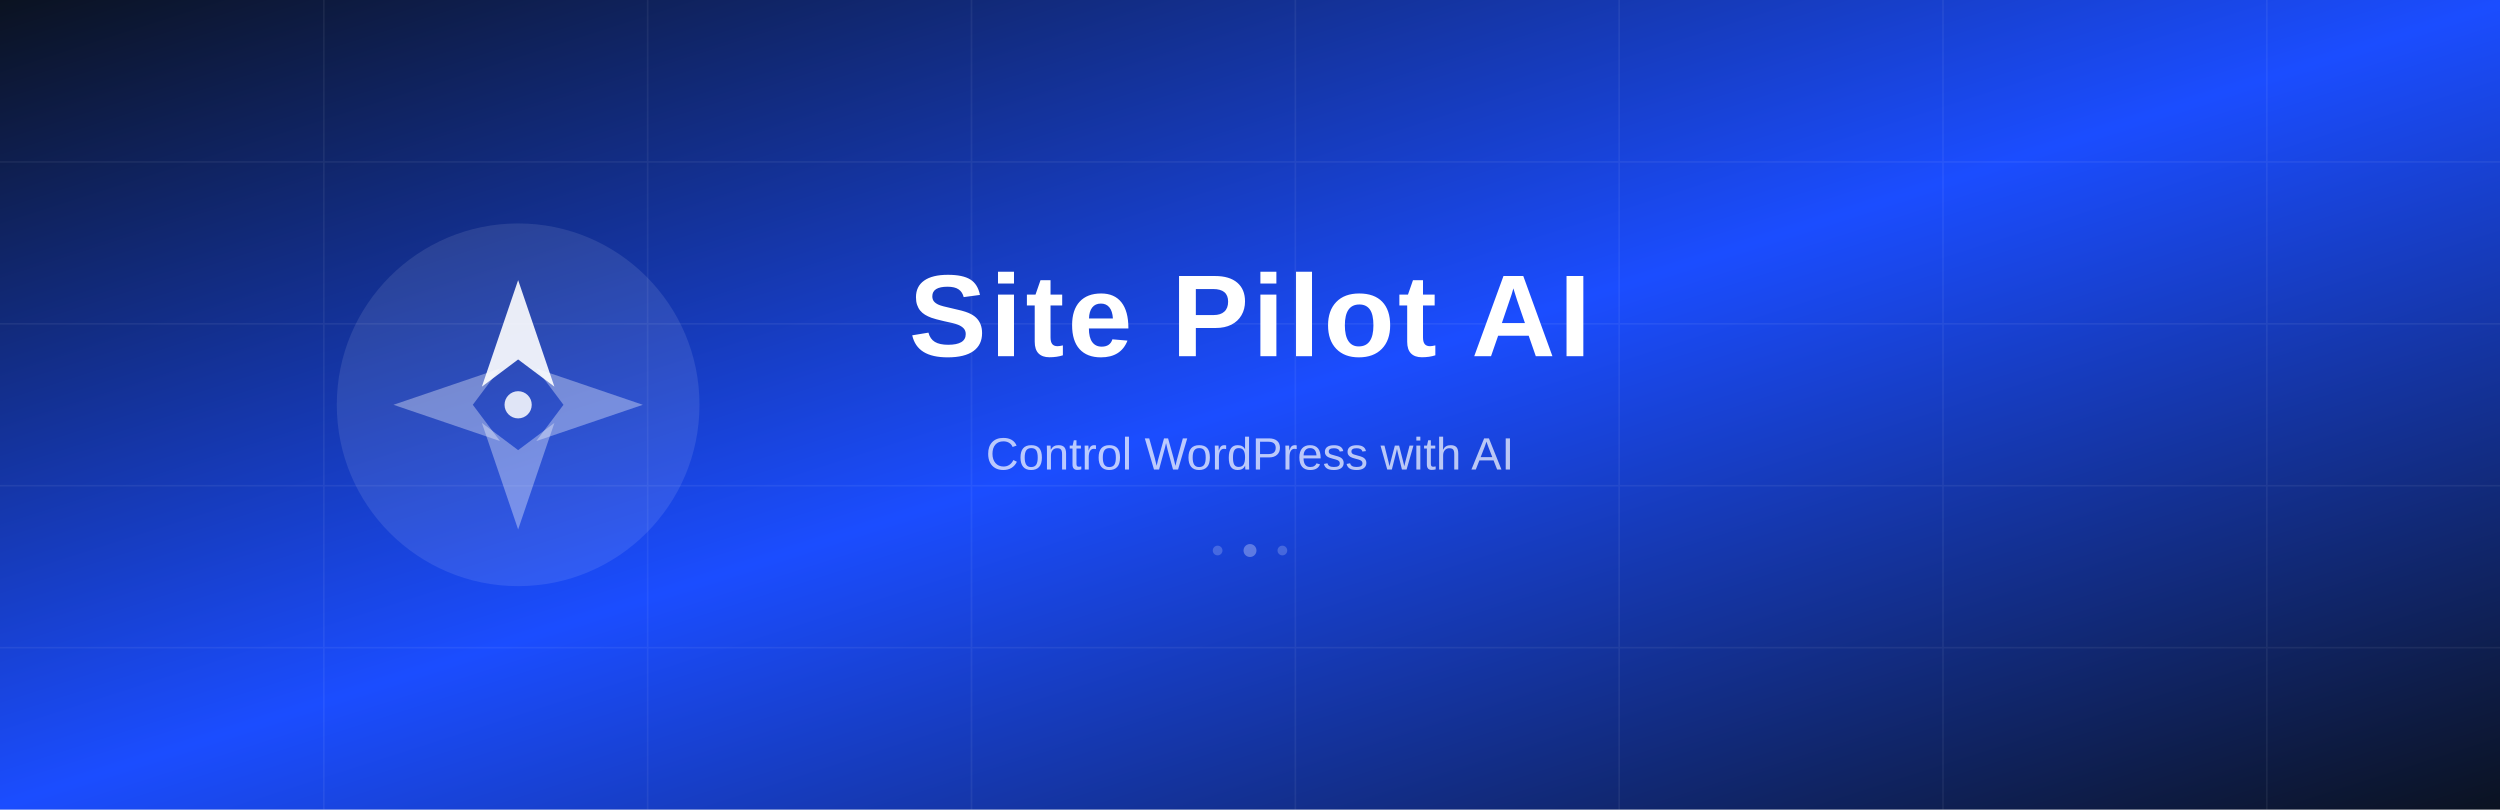
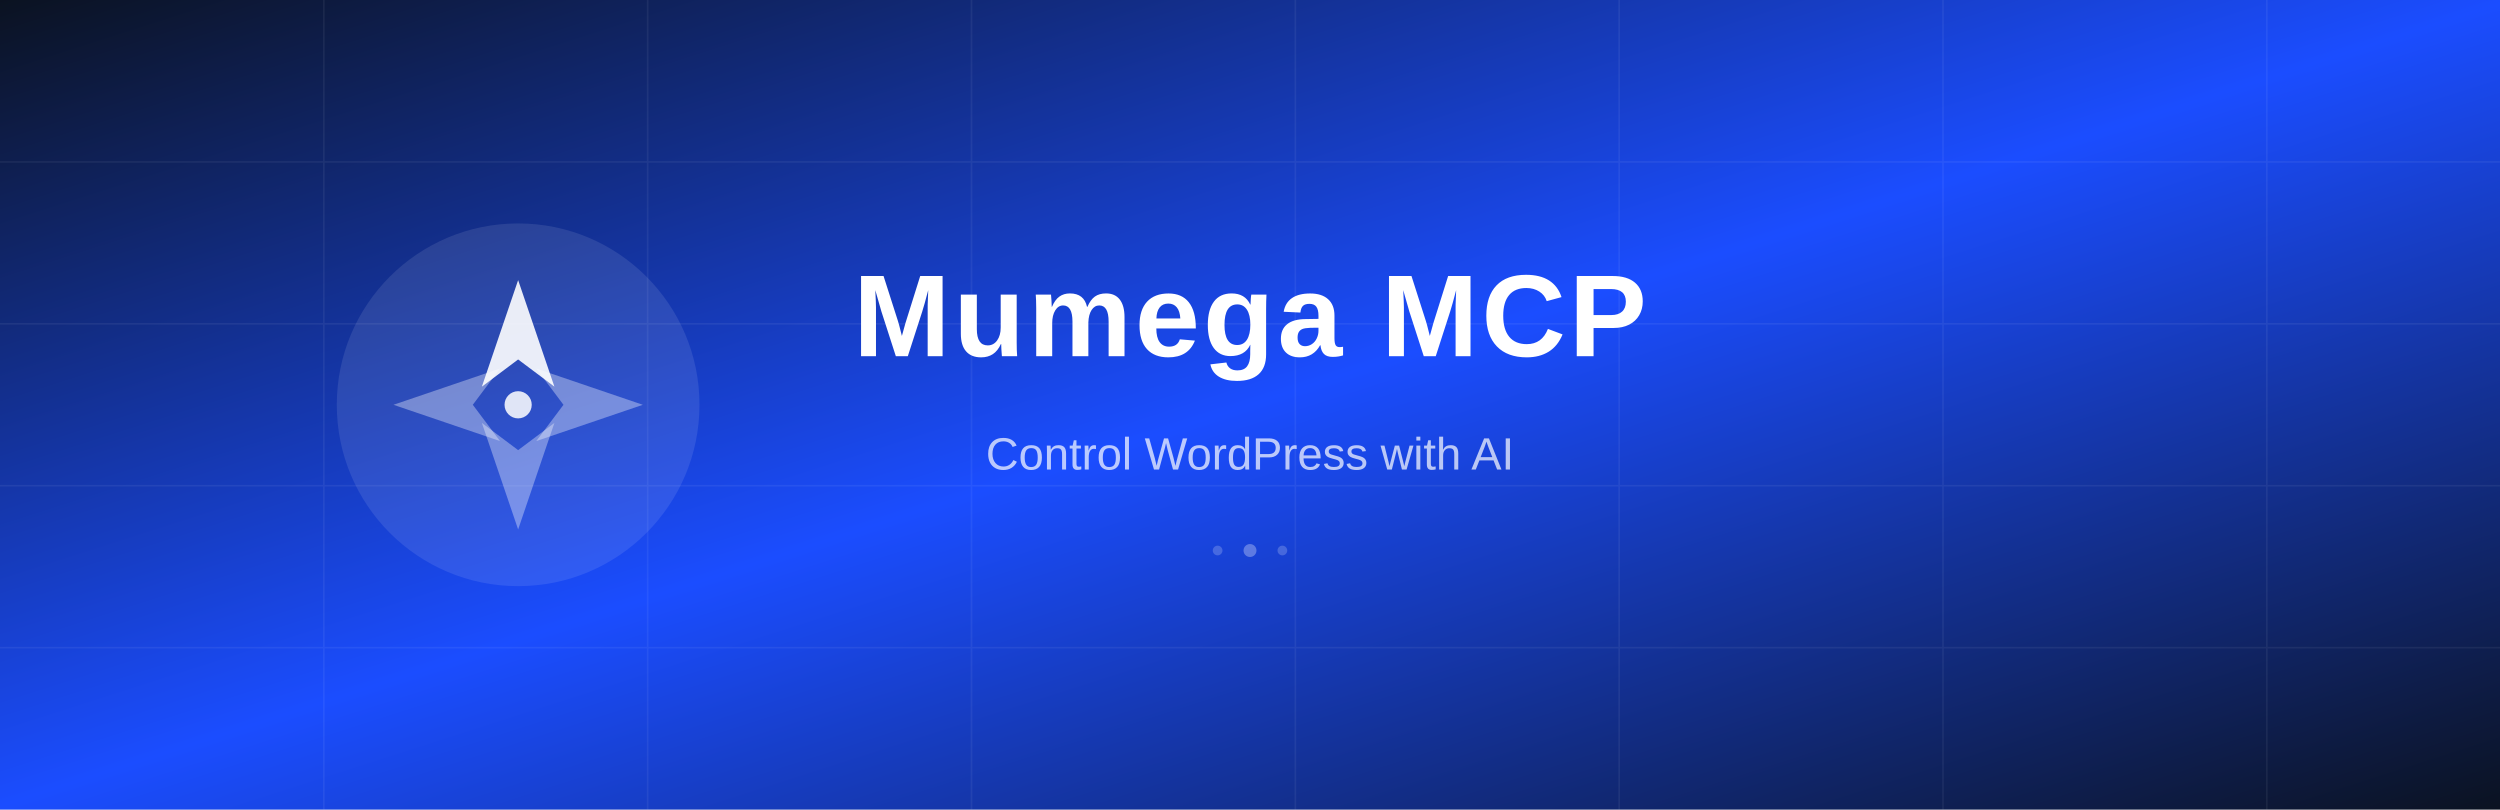
<svg xmlns="http://www.w3.org/2000/svg" viewBox="0 0 1544 500" width="1544" height="500">
  <defs>
    <linearGradient id="bannerbg" x1="0%" y1="0%" x2="100%" y2="100%">
      <stop offset="0%" style="stop-color:#0B1220;stop-opacity:1" />
      <stop offset="50%" style="stop-color:#1B4DFF;stop-opacity:1" />
      <stop offset="100%" style="stop-color:#0B1220;stop-opacity:1" />
    </linearGradient>
  </defs>
  <rect width="1544" height="500" fill="url(#bannerbg)" />
  <g opacity="0.06" stroke="white" stroke-width="1">
    <line x1="200" y1="0" x2="200" y2="500" />
    <line x1="400" y1="0" x2="400" y2="500" />
    <line x1="600" y1="0" x2="600" y2="500" />
    <line x1="800" y1="0" x2="800" y2="500" />
    <line x1="1000" y1="0" x2="1000" y2="500" />
    <line x1="1200" y1="0" x2="1200" y2="500" />
    <line x1="1400" y1="0" x2="1400" y2="500" />
    <line x1="0" y1="100" x2="1544" y2="100" />
    <line x1="0" y1="200" x2="1544" y2="200" />
    <line x1="0" y1="300" x2="1544" y2="300" />
    <line x1="0" y1="400" x2="1544" y2="400" />
  </g>
  <g transform="translate(320,250) scale(1.4)">
    <circle cx="0" cy="0" r="80" fill="white" opacity="0.1" />
    <polygon points="0,-55 16,-8 0,-20 -16,-8" fill="white" opacity="0.9" />
    <polygon points="0,55 16,8 0,20 -16,8" fill="white" opacity="0.35" />
    <polygon points="55,0 8,16 20,0 8,-16" fill="white" opacity="0.35" />
    <polygon points="-55,0 -8,16 -20,0 -8,-16" fill="white" opacity="0.35" />
    <circle cx="0" cy="0" r="6" fill="white" opacity="0.85" />
  </g>
-   <text x="772" y="220" text-anchor="middle" font-family="Arial, Helvetica, sans-serif" font-weight="bold" font-size="72" fill="white" letter-spacing="2">Site Pilot AI</text>
+   <text x="772" y="220" text-anchor="middle" font-family="Arial, Helvetica, sans-serif" font-weight="bold" font-size="72" fill="white" letter-spacing="2">Mumega MCP</text>
  <text x="772" y="290" text-anchor="middle" font-family="Arial, Helvetica, sans-serif" font-weight="normal" font-size="28" fill="white" opacity="0.7">Control WordPress with AI</text>
  <circle cx="772" cy="340" r="4" fill="white" opacity="0.3" />
  <circle cx="752" cy="340" r="3" fill="white" opacity="0.2" />
  <circle cx="792" cy="340" r="3" fill="white" opacity="0.2" />
</svg>
